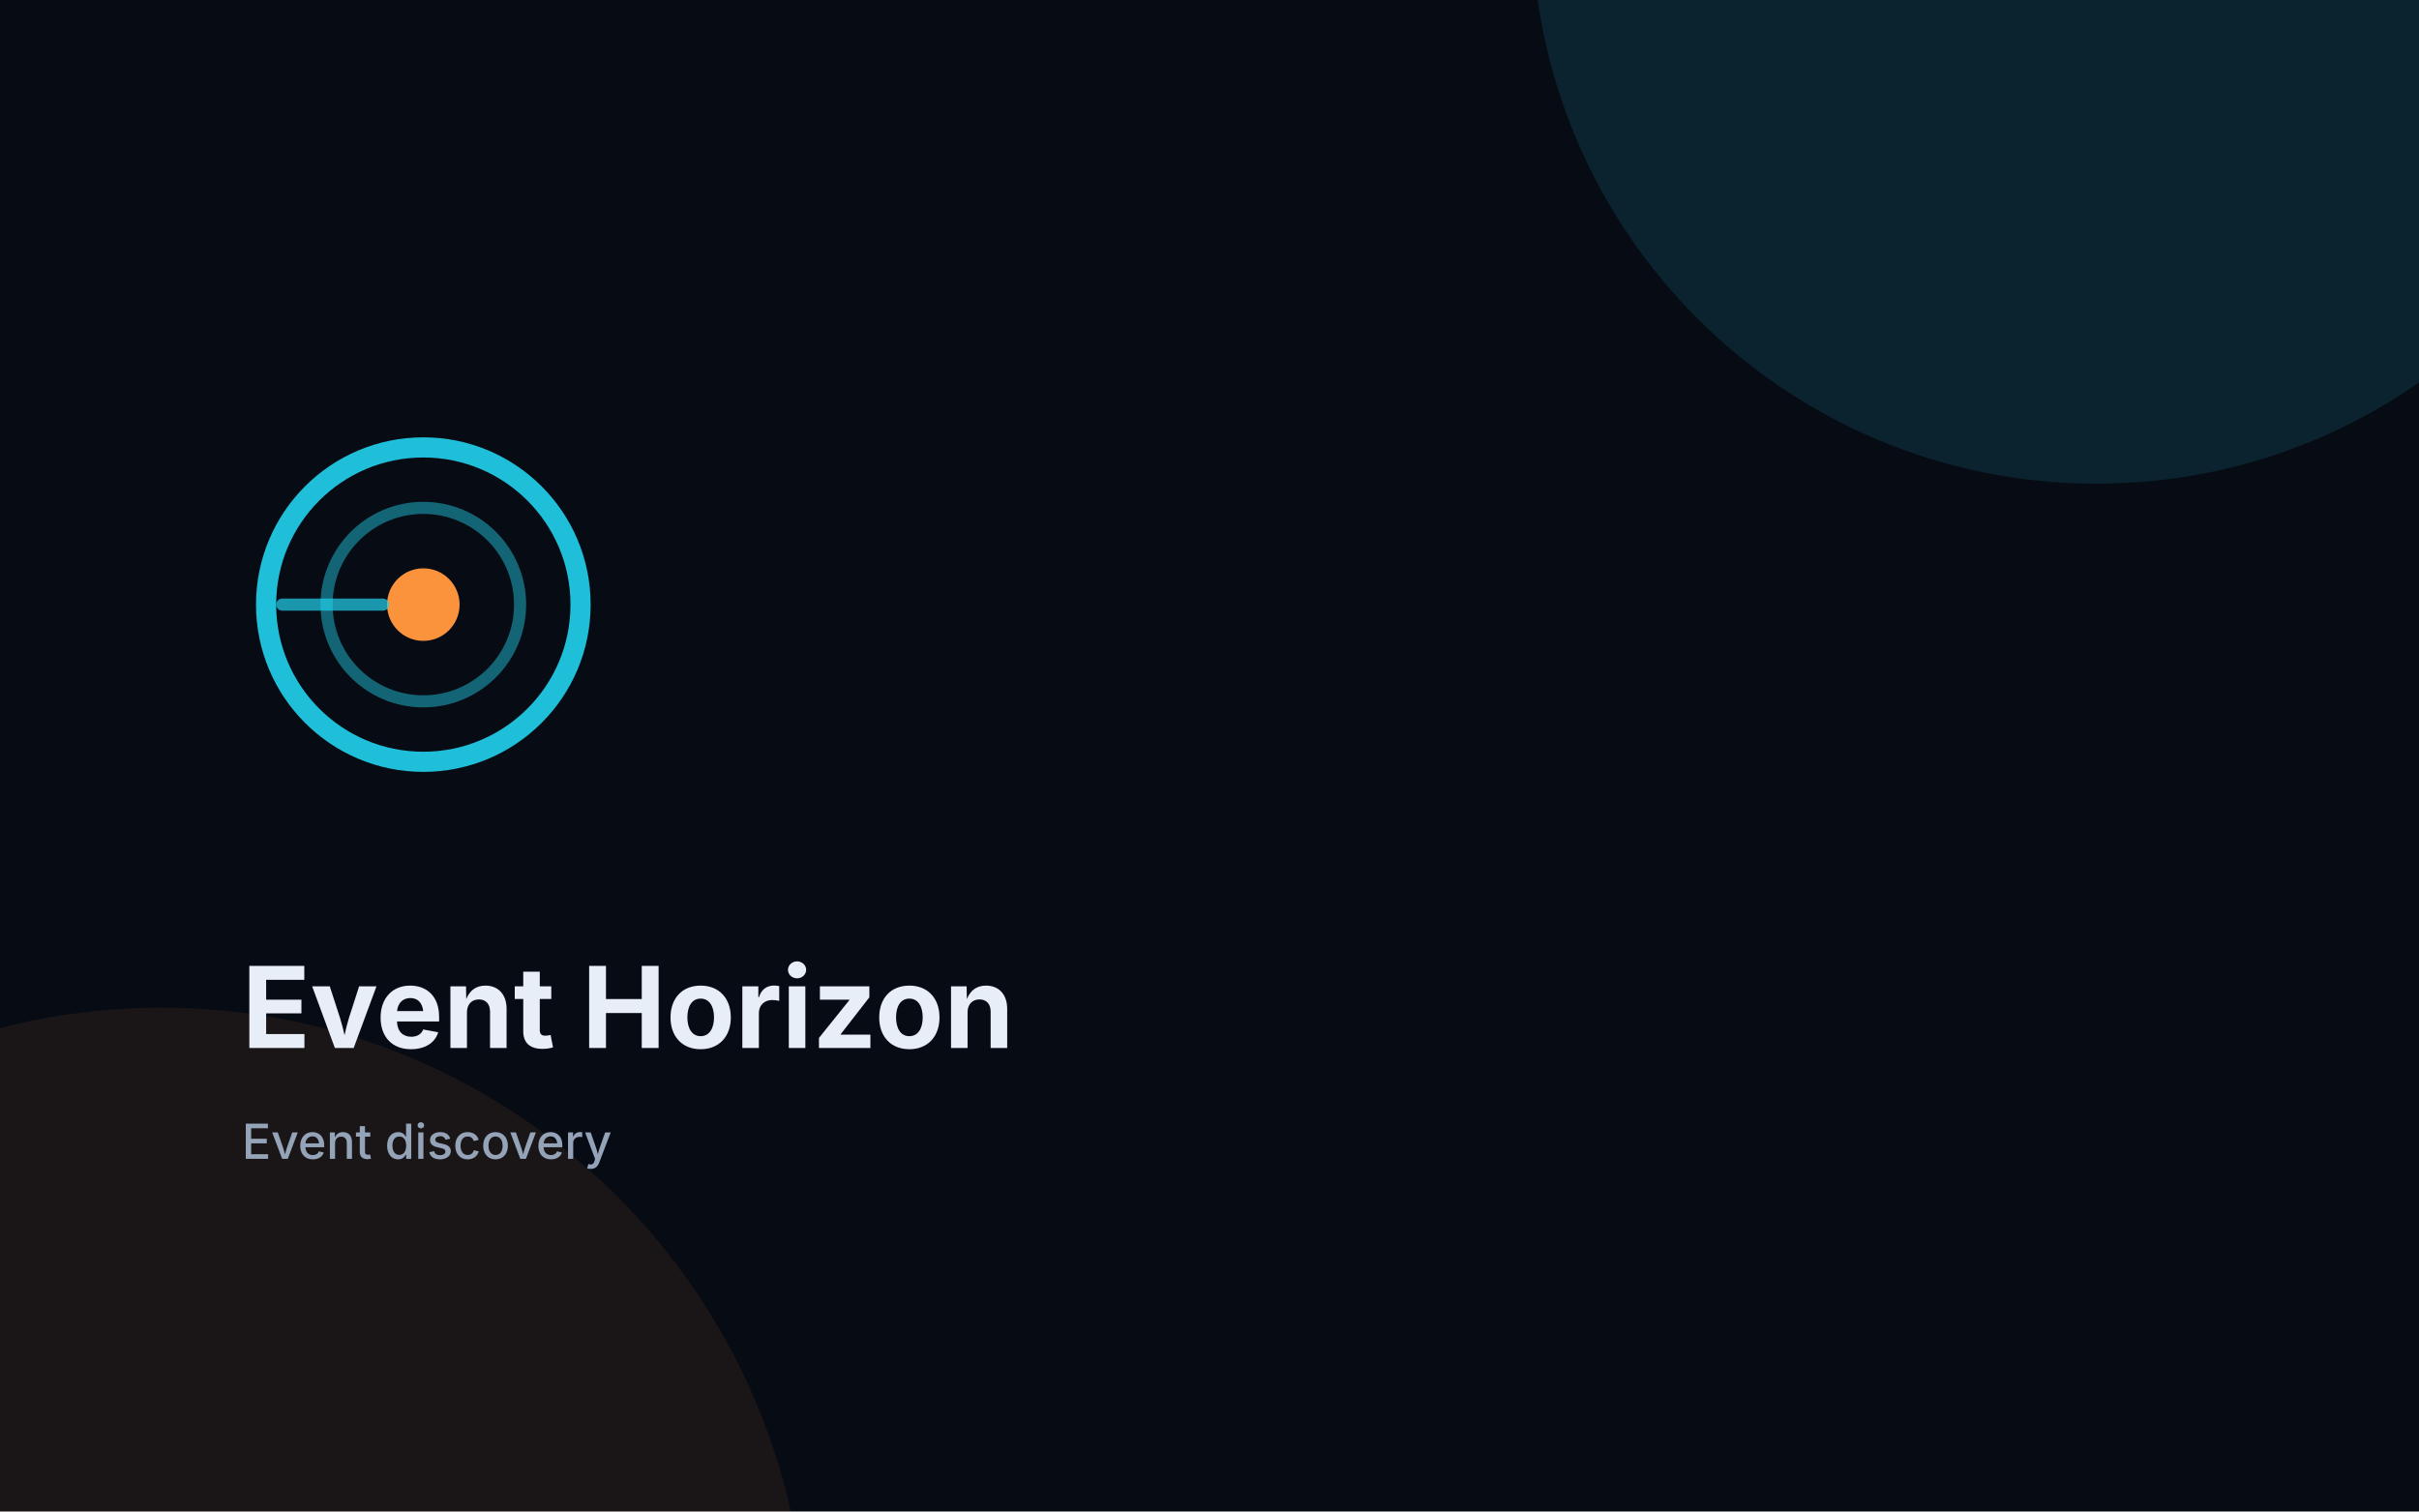
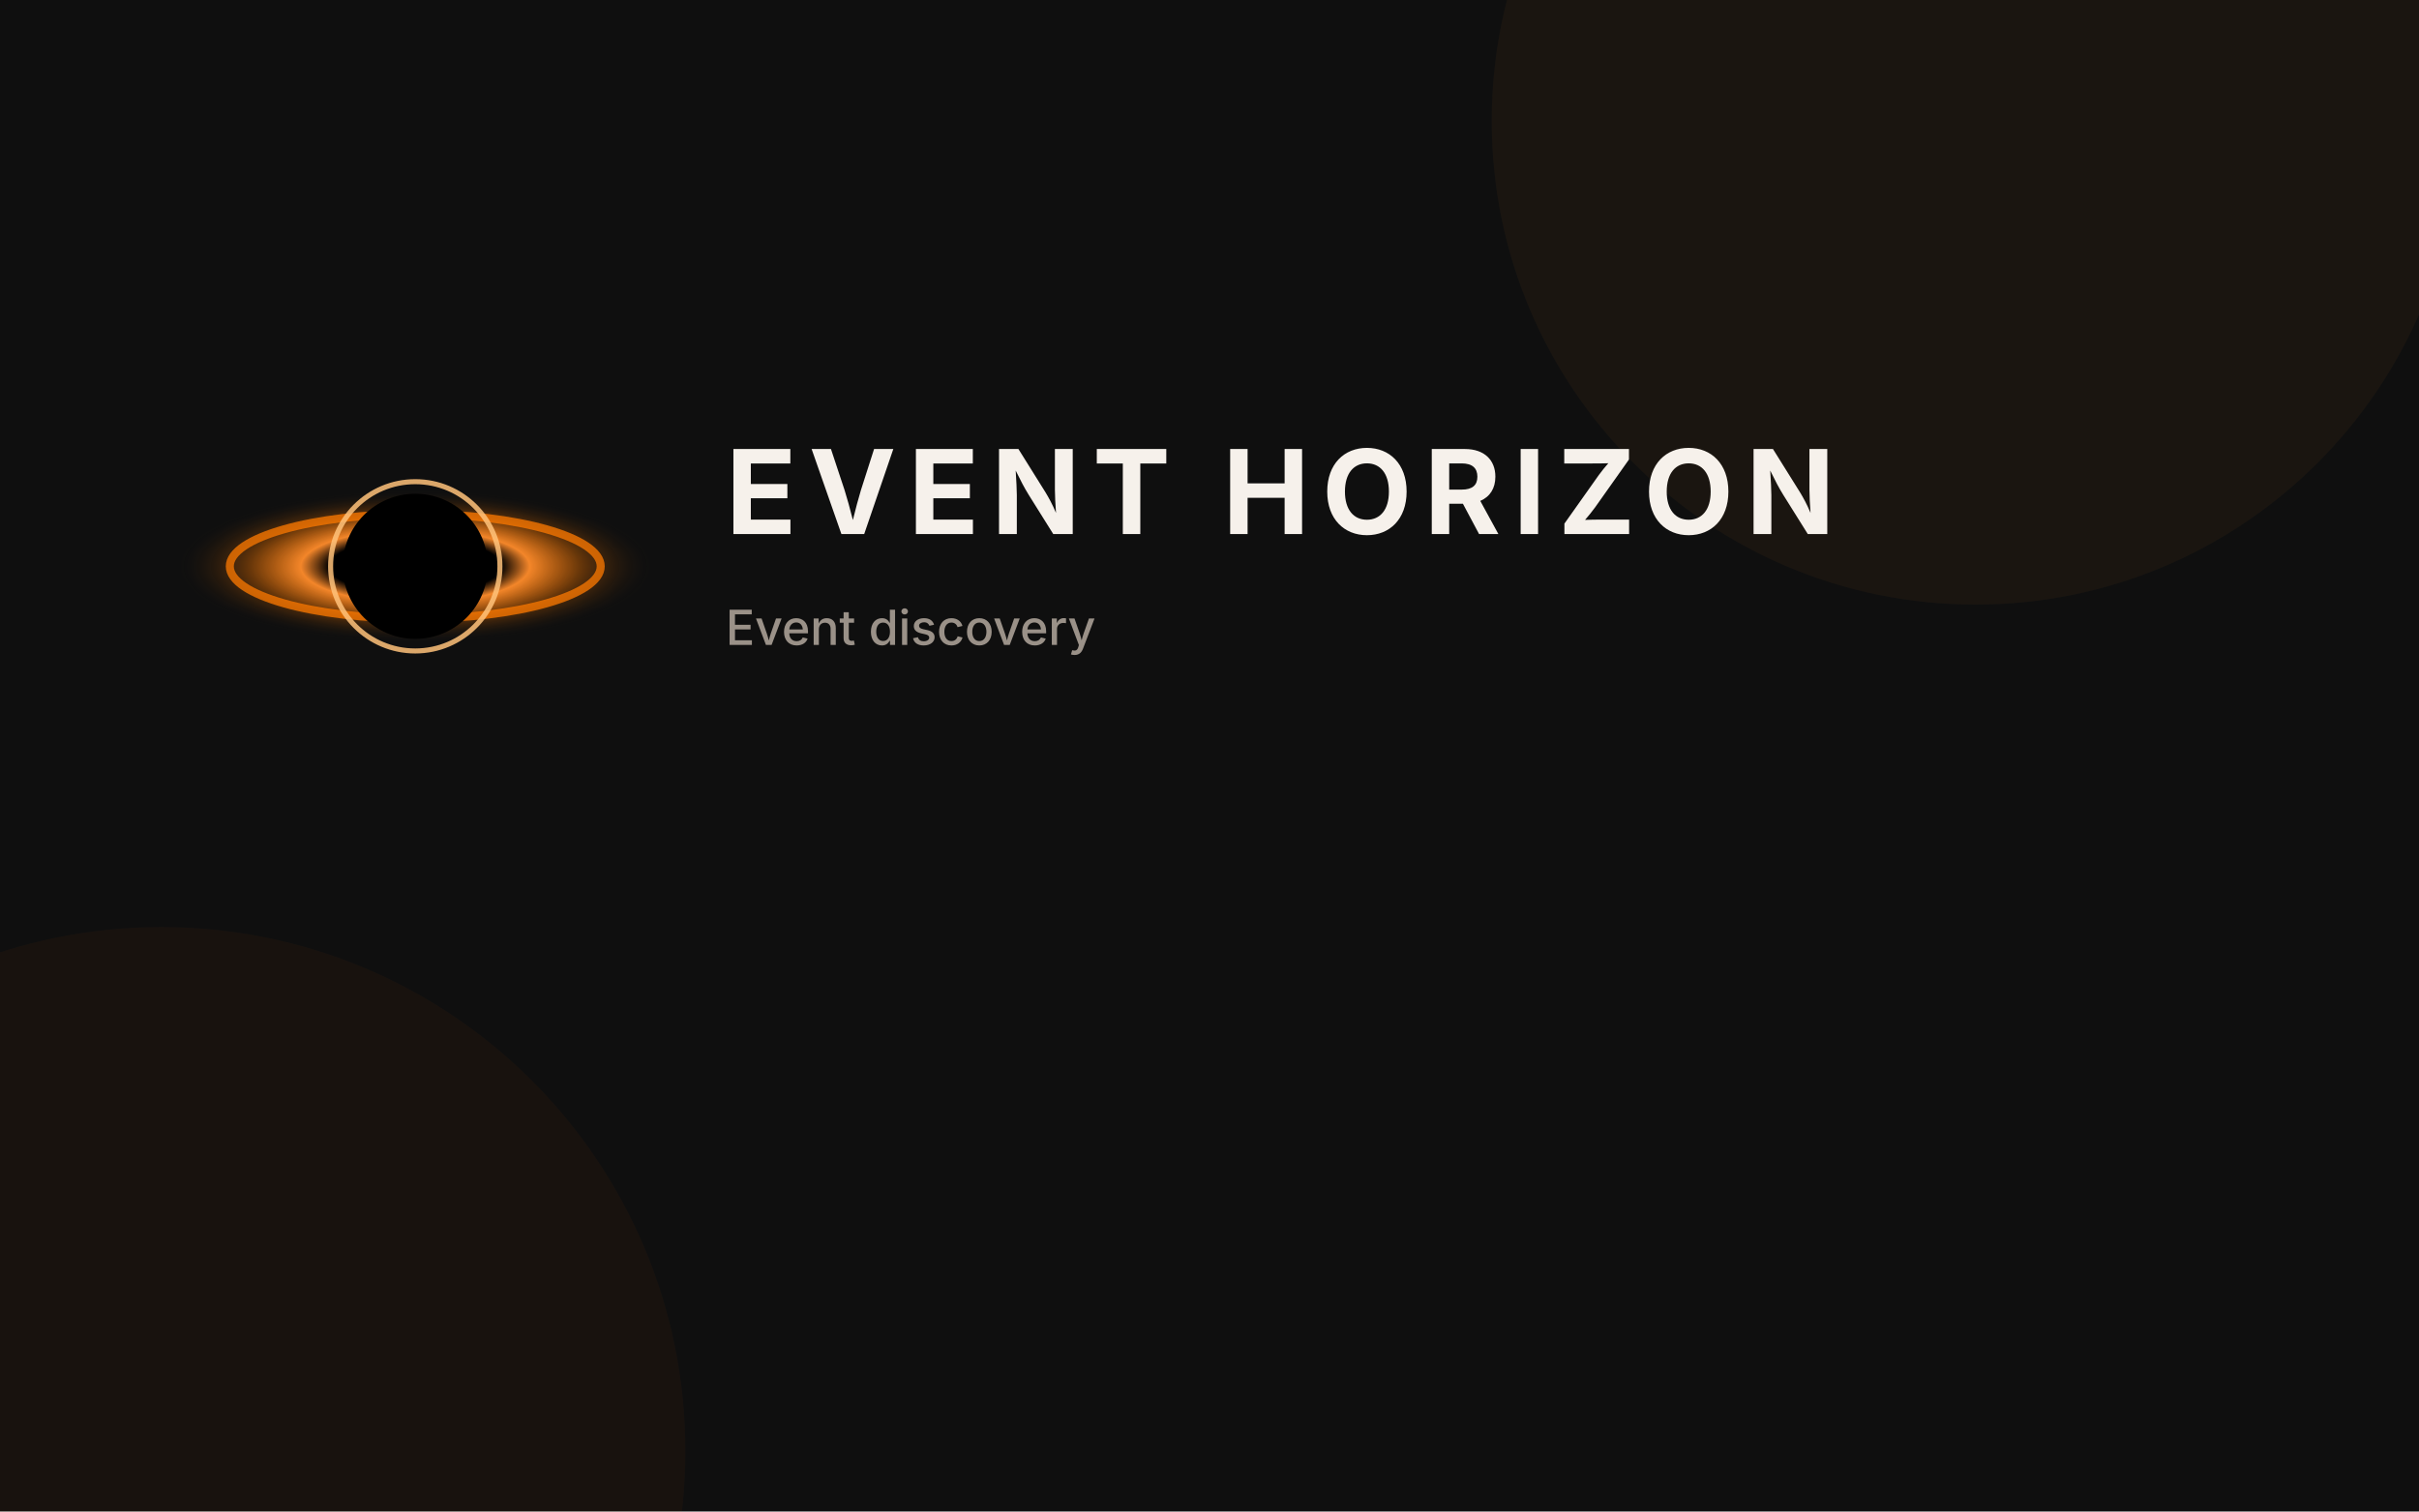
<svg xmlns="http://www.w3.org/2000/svg" width="1200" height="750" viewBox="0 0 1200 750" fill="none">
-   <rect width="1200" height="750" fill="#070B14" />
-   <circle cx="1040" cy="-40" r="280" fill="#22D3EE" fill-opacity="0.12" />
-   <circle cx="80" cy="820" r="320" fill="#FB923C" fill-opacity="0.08" />
-   <g transform="translate(120 210)">
-     <circle cx="90" cy="90" r="78" stroke="#22D3EE" stroke-width="10" fill="none" opacity="0.9" />
-     <circle cx="90" cy="90" r="48" stroke="#22D3EE" stroke-width="6" fill="none" opacity="0.45" />
-     <circle cx="90" cy="90" r="18" fill="#FB923C" />
-     <path d="M20 90 H70" stroke="#22D3EE" stroke-width="6" stroke-linecap="round" opacity="0.7" />
+   <rect width="1200" height="750" fill="#0F0F0F" />
+   <defs>
+     <radialGradient id="cover-disc" cx="0.5" cy="0.5" r="50%">
+       <stop offset="36%" stop-color="#000" />
+       <stop offset="48%" stop-color="#FF8C2B" stop-opacity="0.95" />
+       <stop offset="70%" stop-color="#FF7A00" stop-opacity="0.35" />
+       <stop offset="100%" stop-color="#0F0F0F" stop-opacity="0" />
+     </radialGradient>
+   </defs>
+   <circle cx="980" cy="60" r="240" fill="#FF8C2B" fill-opacity="0.05" />
+   <circle cx="80" cy="720" r="260" fill="#FF7A00" fill-opacity="0.04" />
+   <g transform="translate(110 185)">
+     <ellipse cx="96" cy="96" rx="118" ry="38" fill="url(#cover-disc)" />
+     <ellipse cx="96" cy="96" rx="92" ry="26" fill="none" stroke="#FF7A00" stroke-width="4" opacity="0.75" />
+     <circle cx="96" cy="96" r="42" fill="none" stroke="#FFC27A" stroke-width="2.5" opacity="0.85" />
+     <circle cx="96" cy="96" r="36" fill="#000" />
  </g>
-   <text x="120" y="520" fill="#E8EEF7" font-family="ui-sans-serif, system-ui, -apple-system, Segoe UI, sans-serif" font-size="56" font-weight="700">Event Horizon</text>
-   <text x="120" y="575" fill="#94A3B8" font-family="ui-sans-serif, system-ui, -apple-system, Segoe UI, sans-serif" font-size="24" font-weight="500">Event discovery</text>
+   <text x="360" y="265" fill="#F6F1EB" font-family="ui-sans-serif, system-ui, -apple-system, Segoe UI, sans-serif" font-size="58" font-weight="700" letter-spacing="6">EVENT HORIZON</text>
+   <text x="360" y="320" fill="#9A9188" font-family="ui-sans-serif, system-ui, -apple-system, Segoe UI, sans-serif" font-size="24" font-weight="500">Event discovery</text>
</svg>
